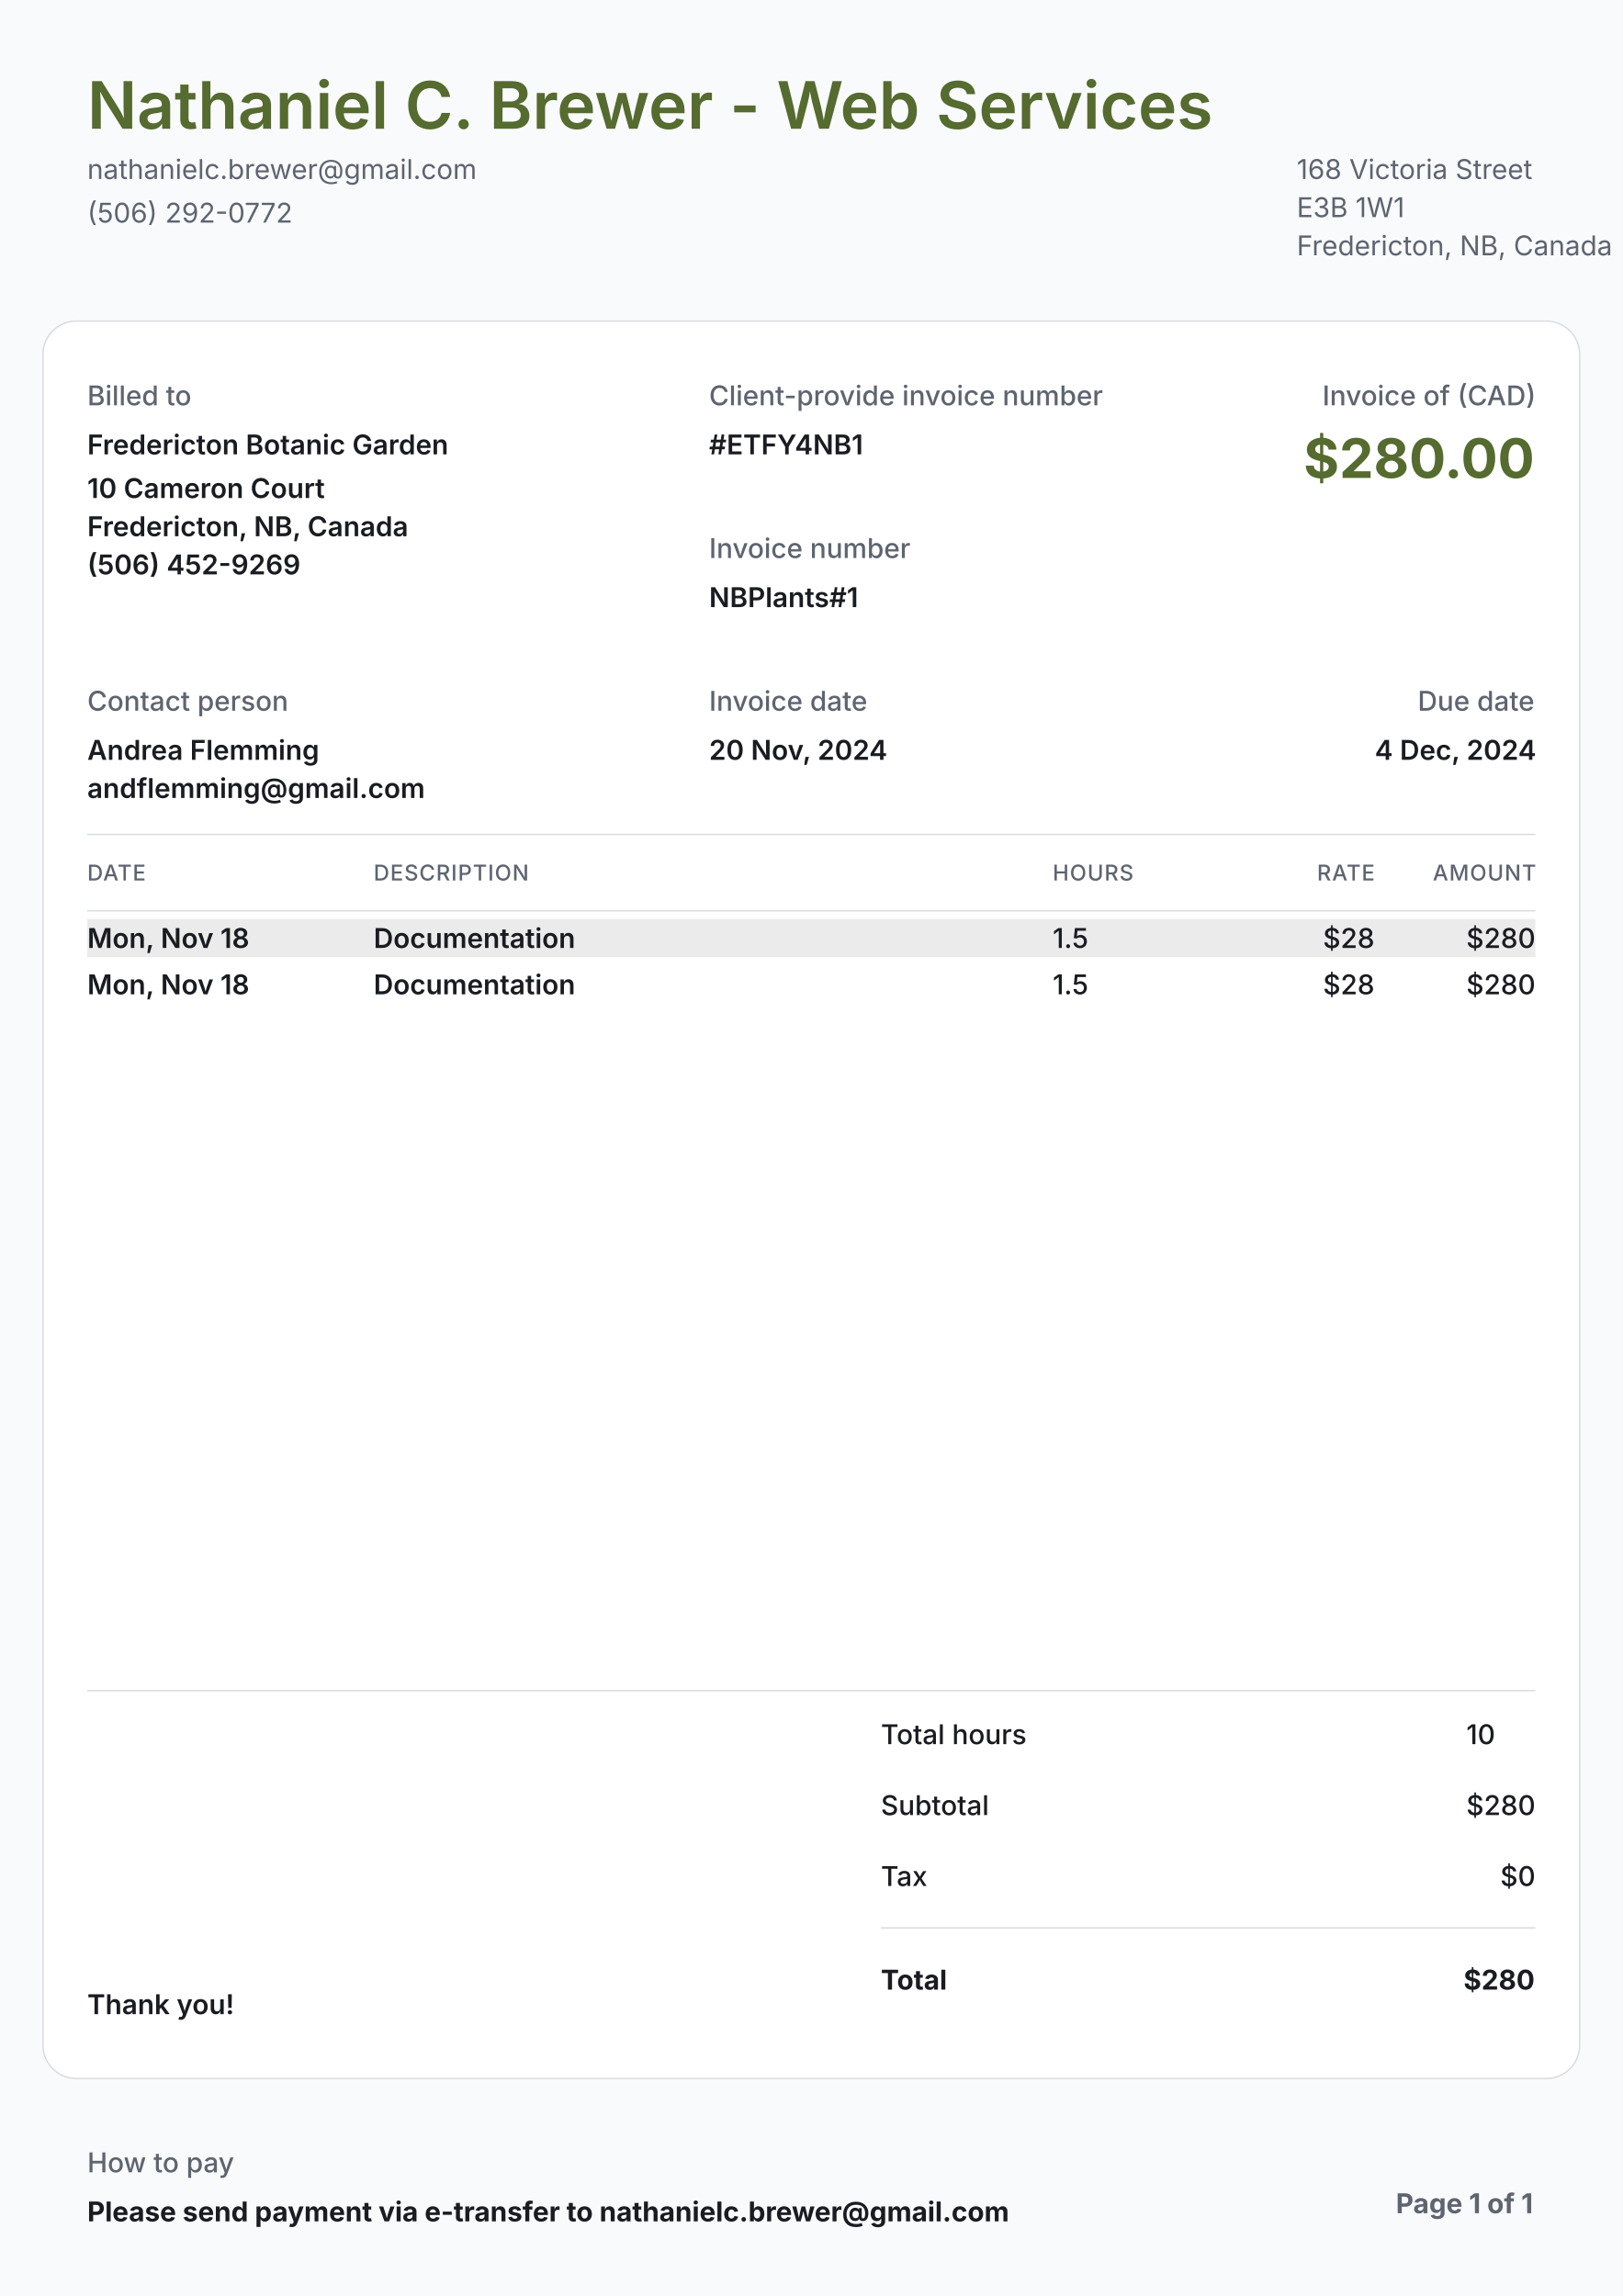
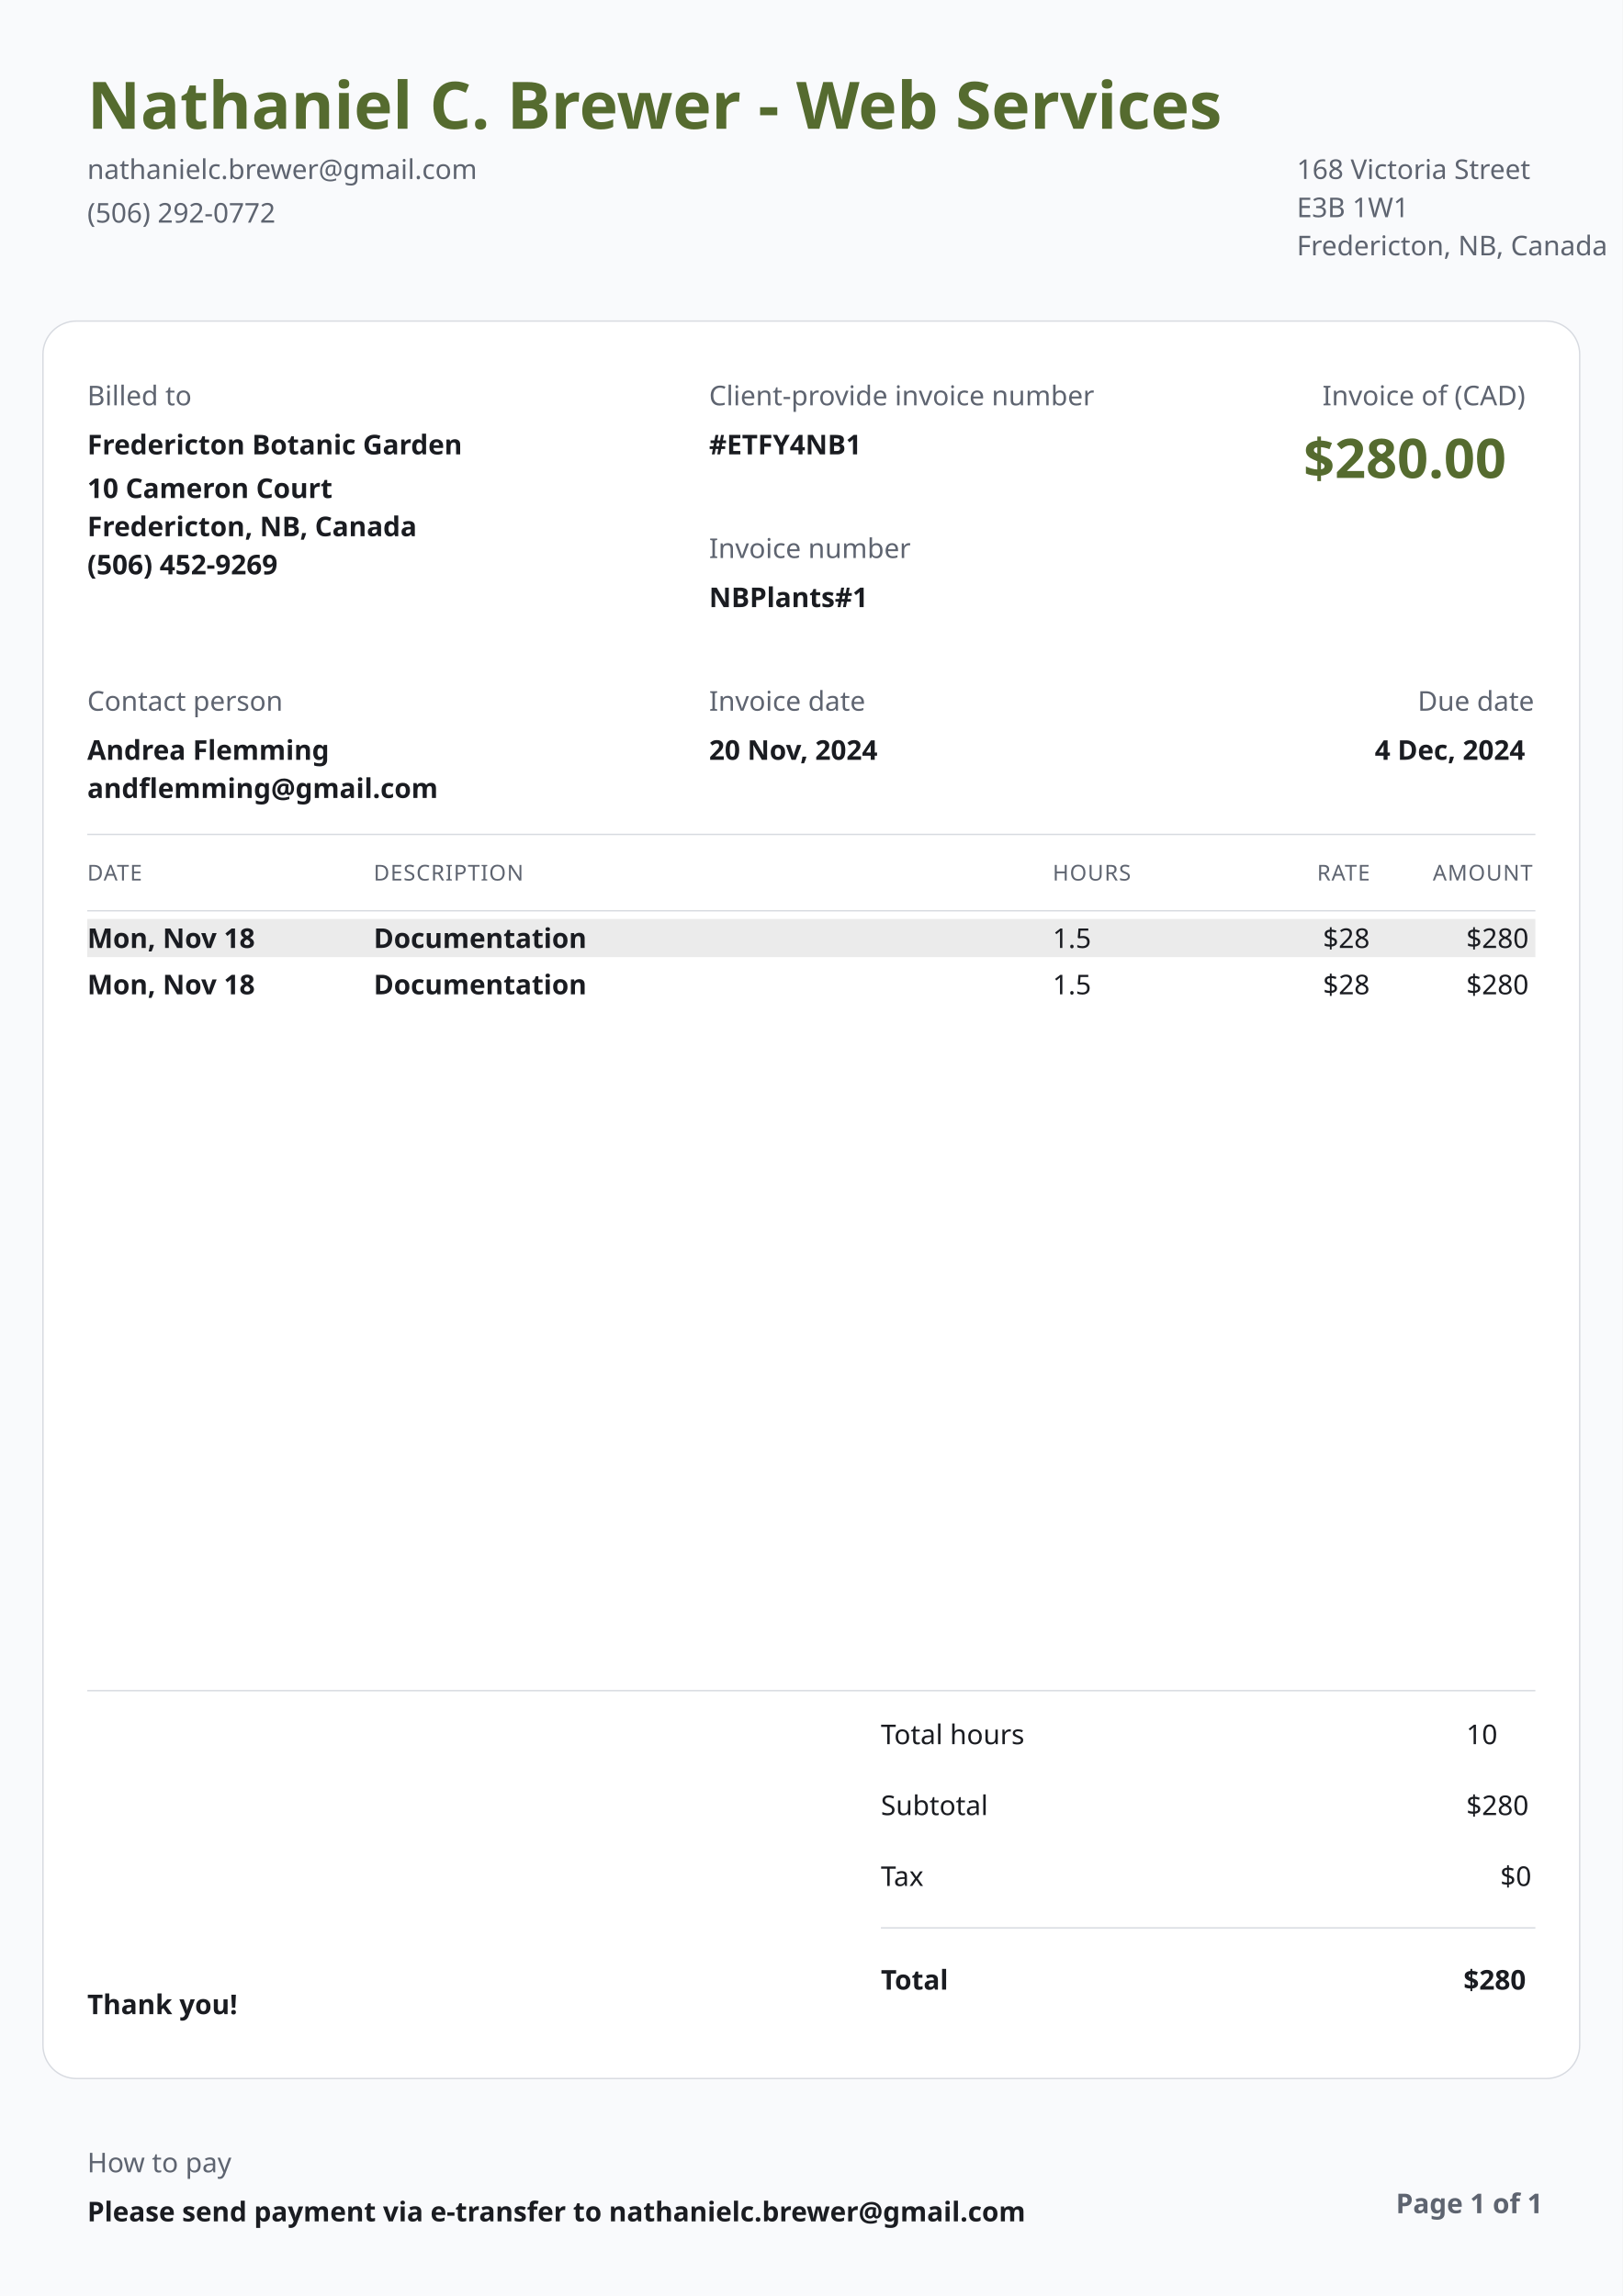
<svg xmlns="http://www.w3.org/2000/svg" width="595" height="842" viewBox="0 0 595 842" fill="none">
  <g id="pageWithTotals">
    <rect width="595" height="842" fill="#F9FAFC" />
-     <text id="pageValue" fill="#5E6470" xml:space="preserve" style="white-space: pre" font-family="Inter" font-size="10" font-weight="bold" letter-spacing="0em">
+     <text id="pageValue" fill="#5E6470" xml:space="preserve" style="white-space: pre" font-family="Ubuntu" font-size="10" font-weight="bold" letter-spacing="0em">
      <tspan x="511.848" y="811.636">Page 1 of 1</tspan>
    </text>
-     <text id="How to pay" fill="#5E6470" xml:space="preserve" style="white-space: pre" font-family="Inter" font-size="10" font-weight="500" letter-spacing="0em">
+     <text id="How to pay" fill="#5E6470" xml:space="preserve" style="white-space: pre" font-family="Ubuntu" font-size="10" font-weight="500" letter-spacing="0em">
      <tspan x="32" y="796.636">How to pay</tspan>
    </text>
    <g id="mainContent">
      <rect x="15.75" y="117.75" width="563.5" height="644.5" rx="12.25" fill="white" />
      <rect x="15.75" y="117.75" width="563.5" height="644.5" rx="12.25" stroke="#D7DAE0" stroke-width="0.5" />
-       <text id="Thank you!" fill="#1A1C21" xml:space="preserve" style="white-space: pre" font-family="Inter" font-size="10" font-weight="600" letter-spacing="0em">
+       <text id="Thank you!" fill="#1A1C21" xml:space="preserve" style="white-space: pre" font-family="Ubuntu" font-size="10" font-weight="600" letter-spacing="0em">
        <tspan x="32" y="738.636">Thank you!</tspan>
      </text>
      <g id="invoiceOfContainer">
-         <text id="Invoice of (CAD)" fill="#5E6470" xml:space="preserve" style="white-space: pre" font-family="Inter" font-size="10" font-weight="500" letter-spacing="0em">
+         <text id="Invoice of (CAD)" fill="#5E6470" xml:space="preserve" style="white-space: pre" font-family="Ubuntu" font-size="10" font-weight="500" letter-spacing="0em">
          <tspan x="484.895" y="148.636">Invoice of (CAD)</tspan>
        </text>
-         <text id="invoiceOfValue" fill="#556B2F" xml:space="preserve" style="white-space: pre" font-family="Inter" font-size="20" font-weight="bold" letter-spacing="0em">
+         <text id="invoiceOfValue" fill="#556B2F" xml:space="preserve" style="white-space: pre" font-family="Ubuntu" font-size="20" font-weight="bold" letter-spacing="0em">
          <tspan x="477.98" y="175.273">$280.00</tspan>
        </text>
      </g>
      <g id="clientInvoiceNumberContainer">
-         <text id="Client-provide invoice number" fill="#5E6470" xml:space="preserve" style="white-space: pre" font-family="Inter" font-size="10" font-weight="500" letter-spacing="0em">
+         <text id="Client-provide invoice number" fill="#5E6470" xml:space="preserve" style="white-space: pre" font-family="Ubuntu" font-size="10" font-weight="500" letter-spacing="0em">
          <tspan x="260" y="148.636">Client-provide invoice number</tspan>
        </text>
-         <text id="clientInvoiceNumberContainerValue" fill="#1A1C21" xml:space="preserve" style="white-space: pre" font-family="Inter" font-size="10" font-weight="600" letter-spacing="0em">
+         <text id="clientInvoiceNumberContainerValue" fill="#1A1C21" xml:space="preserve" style="white-space: pre" font-family="Ubuntu" font-size="10" font-weight="600" letter-spacing="0em">
          <tspan x="260" y="166.636">#ETFY4NB1</tspan>
        </text>
      </g>
      <g id="invoiceNumberContainer">
-         <text id="Invoice number" fill="#5E6470" xml:space="preserve" style="white-space: pre" font-family="Inter" font-size="10" font-weight="500" letter-spacing="0em">
+         <text id="Invoice number" fill="#5E6470" xml:space="preserve" style="white-space: pre" font-family="Ubuntu" font-size="10" font-weight="500" letter-spacing="0em">
          <tspan x="260" y="204.636">Invoice number</tspan>
        </text>
-         <text id="invoiceNumberValue" fill="#1A1C21" xml:space="preserve" style="white-space: pre" font-family="Inter" font-size="10" font-weight="600" letter-spacing="0em">
+         <text id="invoiceNumberValue" fill="#1A1C21" xml:space="preserve" style="white-space: pre" font-family="Ubuntu" font-size="10" font-weight="600" letter-spacing="0em">
          <tspan x="260" y="222.636">NBPlants#1</tspan>
        </text>
      </g>
      <g id="infoRow2">
        <g id="invoiceDateContainer">
-           <text id="Invoice date" fill="#5E6470" xml:space="preserve" style="white-space: pre" font-family="Inter" font-size="10" font-weight="500" letter-spacing="0em">
+           <text id="Invoice date" fill="#5E6470" xml:space="preserve" style="white-space: pre" font-family="Ubuntu" font-size="10" font-weight="500" letter-spacing="0em">
            <tspan x="260" y="260.636">Invoice date</tspan>
          </text>
-           <text id="invoiceDataValue" fill="#1A1C21" xml:space="preserve" style="white-space: pre" font-family="Inter" font-size="10" font-weight="600" letter-spacing="0em">
+           <text id="invoiceDataValue" fill="#1A1C21" xml:space="preserve" style="white-space: pre" font-family="Ubuntu" font-size="10" font-weight="600" letter-spacing="0em">
            <tspan x="260" y="278.636">20 Nov, 2024</tspan>
          </text>
        </g>
        <g id="contactPersonContainer">
-           <text id="Contact person" fill="#5E6470" xml:space="preserve" style="white-space: pre" font-family="Inter" font-size="10" font-weight="500" letter-spacing="0em">
+           <text id="Contact person" fill="#5E6470" xml:space="preserve" style="white-space: pre" font-family="Ubuntu" font-size="10" font-weight="500" letter-spacing="0em">
            <tspan x="32" y="260.636">Contact person</tspan>
          </text>
-           <text id="contactPersonValue" fill="#1A1C21" xml:space="preserve" style="white-space: pre" font-family="Inter" font-size="10" font-weight="600" letter-spacing="0em">
+           <text id="contactPersonValue" fill="#1A1C21" xml:space="preserve" style="white-space: pre" font-family="Ubuntu" font-size="10" font-weight="600" letter-spacing="0em">
            <tspan x="32" y="278.636">Andrea Flemming</tspan>
            <tspan x="32" y="292.636">andflemming@gmail.com</tspan>
          </text>
        </g>
        <g id="dueDateContainer">
-           <text id="Due date" fill="#5E6470" xml:space="preserve" style="white-space: pre" font-family="Inter" font-size="10" font-weight="500" letter-spacing="0em">
+           <text id="Due date" fill="#5E6470" xml:space="preserve" style="white-space: pre" font-family="Ubuntu" font-size="10" font-weight="500" letter-spacing="0em">
            <tspan x="519.836" y="260.636">Due date</tspan>
          </text>
-           <text id="dueDataValue" fill="#1A1C21" xml:space="preserve" style="white-space: pre" font-family="Inter" font-size="10" font-weight="600" letter-spacing="0em">
+           <text id="dueDataValue" fill="#1A1C21" xml:space="preserve" style="white-space: pre" font-family="Ubuntu" font-size="10" font-weight="600" letter-spacing="0em">
            <tspan x="504.113" y="278.636">4 Dec, 2024</tspan>
          </text>
        </g>
      </g>
      <g id="billedToContainer">
-         <text id="Billed to" fill="#5E6470" xml:space="preserve" style="white-space: pre" font-family="Inter" font-size="10" font-weight="500" letter-spacing="0em">
+         <text id="Billed to" fill="#5E6470" xml:space="preserve" style="white-space: pre" font-family="Ubuntu" font-size="10" font-weight="500" letter-spacing="0em">
          <tspan x="32" y="148.636">Billed to</tspan>
        </text>
-         <text id="billedToValue" fill="#1A1C21" xml:space="preserve" style="white-space: pre" font-family="Inter" font-size="10" font-weight="600" letter-spacing="0em">
+         <text id="billedToValue" fill="#1A1C21" xml:space="preserve" style="white-space: pre" font-family="Ubuntu" font-size="10" font-weight="600" letter-spacing="0em">
          <tspan x="32" y="166.636">Fredericton Botanic Garden</tspan>
          <tspan x="32" y="182.636">10 Cameron Court</tspan>
          <tspan x="32" y="196.636">Fredericton, NB, Canada</tspan>
          <tspan x="32" y="210.636">(506) 452-9269</tspan>
        </text>
      </g>
      <g id="Headers">
-         <text id="HOURS" fill="#5E6470" xml:space="preserve" style="white-space: pre" font-family="Inter" font-size="8" font-weight="500" letter-spacing="0.04em">
+         <text id="HOURS" fill="#5E6470" xml:space="preserve" style="white-space: pre" font-family="Ubuntu" font-size="8" font-weight="500" letter-spacing="0.04em">
          <tspan x="386" y="322.909">HOURS</tspan>
        </text>
-         <text id="Rate" fill="#5E6470" xml:space="preserve" style="white-space: pre" font-family="Inter" font-size="8" font-weight="500" letter-spacing="0.04em">
+         <text id="Rate" fill="#5E6470" xml:space="preserve" style="white-space: pre" font-family="Ubuntu" font-size="8" font-weight="500" letter-spacing="0.04em">
          <tspan x="482.938" y="322.909">RATE</tspan>
        </text>
-         <text id="Amount" fill="#5E6470" xml:space="preserve" style="white-space: pre" font-family="Inter" font-size="8" font-weight="500" letter-spacing="0.04em">
+         <text id="Amount" fill="#5E6470" xml:space="preserve" style="white-space: pre" font-family="Ubuntu" font-size="8" font-weight="500" letter-spacing="0.04em">
          <tspan x="525.384" y="322.909">AMOUNT</tspan>
        </text>
-         <text id="Date" fill="#5E6470" xml:space="preserve" style="white-space: pre" font-family="Inter" font-size="8" font-weight="500" letter-spacing="0.04em">
+         <text id="Date" fill="#5E6470" xml:space="preserve" style="white-space: pre" font-family="Ubuntu" font-size="8" font-weight="500" letter-spacing="0.04em">
          <tspan x="32" y="322.909">DATE</tspan>
        </text>
-         <text id="Description" fill="#5E6470" xml:space="preserve" style="white-space: pre" font-family="Inter" font-size="8" font-weight="500" letter-spacing="0.04em">
+         <text id="Description" fill="#5E6470" xml:space="preserve" style="white-space: pre" font-family="Ubuntu" font-size="8" font-weight="500" letter-spacing="0.04em">
          <tspan x="137" y="322.909">DESCRIPTION</tspan>
        </text>
        <path id="Vector 145" d="M32 334H563" stroke="#D7DAE0" stroke-width="0.5" />
        <path id="Vector 144" d="M32 306H563" stroke="#D7DAE0" stroke-width="0.5" />
      </g>
      <g id="Rows">
        <g id="rowContainer_light">
          <g id="row">
-             <text id="dateValue" fill="#1A1C21" xml:space="preserve" style="white-space: pre" font-family="Inter" font-size="10" font-weight="600" letter-spacing="0em">
+             <text id="dateValue" fill="#1A1C21" xml:space="preserve" style="white-space: pre" font-family="Ubuntu" font-size="10" font-weight="600" letter-spacing="0em">
              <tspan x="32" y="364.636">Mon, Nov 18</tspan>
            </text>
-             <text id="descriptionValue" fill="#1A1C21" xml:space="preserve" style="white-space: pre" font-family="Inter" font-size="10" font-weight="600" letter-spacing="0em">
+             <text id="descriptionValue" fill="#1A1C21" xml:space="preserve" style="white-space: pre" font-family="Ubuntu" font-size="10" font-weight="600" letter-spacing="0em">
              <tspan x="137" y="364.636">Documentation</tspan>
            </text>
-             <text id="hoursValue" fill="#1A1C21" xml:space="preserve" style="white-space: pre" font-family="Inter" font-size="10" font-weight="500" letter-spacing="0em">
+             <text id="hoursValue" fill="#1A1C21" xml:space="preserve" style="white-space: pre" font-family="Ubuntu" font-size="10" font-weight="500" letter-spacing="0em">
              <tspan x="386" y="364.636">1.5</tspan>
            </text>
-             <text id="rateValue" fill="#1A1C21" xml:space="preserve" style="white-space: pre" font-family="Inter" font-size="10" font-weight="500" letter-spacing="0em">
+             <text id="rateValue" fill="#1A1C21" xml:space="preserve" style="white-space: pre" font-family="Ubuntu" font-size="10" font-weight="500" letter-spacing="0em">
              <tspan x="485.113" y="364.636">$28</tspan>
            </text>
-             <text id="amountValue" fill="#1A1C21" xml:space="preserve" style="white-space: pre" font-family="Inter" font-size="10" font-weight="500" letter-spacing="0em">
+             <text id="amountValue" fill="#1A1C21" xml:space="preserve" style="white-space: pre" font-family="Ubuntu" font-size="10" font-weight="500" letter-spacing="0em">
              <tspan x="537.658" y="364.636">$280</tspan>
            </text>
          </g>
        </g>
        <g id="rowContainer__dark">
          <rect width="531" height="14" transform="translate(32 337)" fill="black" fill-opacity="0.08" />
          <g id="row_2">
-             <text id="dateValue_2" fill="#1A1C21" xml:space="preserve" style="white-space: pre" font-family="Inter" font-size="10" font-weight="600" letter-spacing="0em">
+             <text id="dateValue_2" fill="#1A1C21" xml:space="preserve" style="white-space: pre" font-family="Ubuntu" font-size="10" font-weight="600" letter-spacing="0em">
              <tspan x="32" y="347.636">Mon, Nov 18</tspan>
            </text>
-             <text id="descriptionValue_2" fill="#1A1C21" xml:space="preserve" style="white-space: pre" font-family="Inter" font-size="10" font-weight="600" letter-spacing="0em">
+             <text id="descriptionValue_2" fill="#1A1C21" xml:space="preserve" style="white-space: pre" font-family="Ubuntu" font-size="10" font-weight="600" letter-spacing="0em">
              <tspan x="137" y="347.636">Documentation</tspan>
            </text>
-             <text id="hoursValue_2" fill="#1A1C21" xml:space="preserve" style="white-space: pre" font-family="Inter" font-size="10" font-weight="500" letter-spacing="0em">
+             <text id="hoursValue_2" fill="#1A1C21" xml:space="preserve" style="white-space: pre" font-family="Ubuntu" font-size="10" font-weight="500" letter-spacing="0em">
              <tspan x="386" y="347.636">1.5</tspan>
            </text>
-             <text id="rateValue_2" fill="#1A1C21" xml:space="preserve" style="white-space: pre" font-family="Inter" font-size="10" font-weight="500" letter-spacing="0em">
+             <text id="rateValue_2" fill="#1A1C21" xml:space="preserve" style="white-space: pre" font-family="Ubuntu" font-size="10" font-weight="500" letter-spacing="0em">
              <tspan x="485.113" y="347.636">$28</tspan>
            </text>
-             <text id="amountValue_2" fill="#1A1C21" xml:space="preserve" style="white-space: pre" font-family="Inter" font-size="10" font-weight="500" letter-spacing="0em">
+             <text id="amountValue_2" fill="#1A1C21" xml:space="preserve" style="white-space: pre" font-family="Ubuntu" font-size="10" font-weight="500" letter-spacing="0em">
              <tspan x="537.658" y="347.636">$280</tspan>
            </text>
          </g>
        </g>
      </g>
      <g id="pageWithTotals_2" transform="translate(0 14)">
        <path id="Vector 147" d="M323 693L563 693" stroke="#D7DAE0" stroke-width="0.5" />
-         <text id="totalHoursValue" fill="#1A1C21" xml:space="preserve" style="white-space: pre" font-family="Inter" font-size="10" font-weight="500" letter-spacing="0em">
+         <text id="totalHoursValue" fill="#1A1C21" xml:space="preserve" style="white-space: pre" font-family="Ubuntu" font-size="10" font-weight="500" letter-spacing="0em">
          <tspan x="537.658" y="625.636">10</tspan>
        </text>
-         <text id="subtotalValue" fill="#1A1C21" xml:space="preserve" style="white-space: pre" font-family="Inter" font-size="10" font-weight="500" letter-spacing="0em">
+         <text id="subtotalValue" fill="#1A1C21" xml:space="preserve" style="white-space: pre" font-family="Ubuntu" font-size="10" font-weight="500" letter-spacing="0em">
          <tspan x="537.658" y="651.636">$280</tspan>
        </text>
-         <text id="totalValue" fill="#1A1C21" xml:space="preserve" style="white-space: pre" font-family="Inter" font-size="10" font-weight="bold" letter-spacing="0em">
+         <text id="totalValue" fill="#1A1C21" xml:space="preserve" style="white-space: pre" font-family="Ubuntu" font-size="10" font-weight="bold" letter-spacing="0em">
          <tspan x="536.652" y="715.636">$280</tspan>
        </text>
-         <text id="taxValue" fill="#1A1C21" xml:space="preserve" style="white-space: pre" font-family="Inter" font-size="10" font-weight="500" letter-spacing="0em">
+         <text id="taxValue" fill="#1A1C21" xml:space="preserve" style="white-space: pre" font-family="Ubuntu" font-size="10" font-weight="500" letter-spacing="0em">
          <tspan x="550.109" y="677.636">$0</tspan>
        </text>
-         <text id="Total hours" fill="#1A1C21" xml:space="preserve" style="white-space: pre" font-family="Inter" font-size="10" font-weight="500" letter-spacing="0em">
+         <text id="Total hours" fill="#1A1C21" xml:space="preserve" style="white-space: pre" font-family="Ubuntu" font-size="10" font-weight="500" letter-spacing="0em">
          <tspan x="323" y="625.636">Total hours</tspan>
        </text>
-         <text id="Subtotal" fill="#1A1C21" xml:space="preserve" style="white-space: pre" font-family="Inter" font-size="10" font-weight="500" letter-spacing="0em">
+         <text id="Subtotal" fill="#1A1C21" xml:space="preserve" style="white-space: pre" font-family="Ubuntu" font-size="10" font-weight="500" letter-spacing="0em">
          <tspan x="323" y="651.636">Subtotal</tspan>
        </text>
-         <text id="Total" fill="#1A1C21" xml:space="preserve" style="white-space: pre" font-family="Inter" font-size="10" font-weight="bold" letter-spacing="0em">
+         <text id="Total" fill="#1A1C21" xml:space="preserve" style="white-space: pre" font-family="Ubuntu" font-size="10" font-weight="bold" letter-spacing="0em">
          <tspan x="323" y="715.636">Total</tspan>
        </text>
-         <text id="Tax" fill="#1A1C21" xml:space="preserve" style="white-space: pre" font-family="Inter" font-size="10" font-weight="500" letter-spacing="0em">
+         <text id="Tax" fill="#1A1C21" xml:space="preserve" style="white-space: pre" font-family="Ubuntu" font-size="10" font-weight="500" letter-spacing="0em">
          <tspan x="323" y="677.636">Tax</tspan>
        </text>
        <path id="Vector 146" d="M32 606H563" stroke="#D7DAE0" stroke-width="0.5" />
      </g>
    </g>
    <g id="myAddressContainer">
-       <text id="myAddressValue" fill="#5E6470" xml:space="preserve" style="white-space: pre" font-family="Inter" font-size="10" letter-spacing="0em">
+       <text id="myAddressValue" fill="#5E6470" xml:space="preserve" style="white-space: pre" font-family="Ubuntu" font-size="10" letter-spacing="0em">
        <tspan x="475.5" y="65.636">168 Victoria Street</tspan>
        <tspan x="475.5" y="79.636">E3B 1W1</tspan>
        <tspan x="475.5" y="93.636">Fredericton, NB, Canada</tspan>
      </text>
    </g>
-     <text id="howToPayValue" fill="#1A1C21" xml:space="preserve" style="white-space: pre" font-family="Inter" font-size="10" font-weight="bold" letter-spacing="0em">
+     <text id="howToPayValue" fill="#1A1C21" xml:space="preserve" style="white-space: pre" font-family="Ubuntu" font-size="10" font-weight="bold" letter-spacing="0em">
      <tspan x="32" y="814.636">Please send payment via e-transfer to nathanielc.brewer@gmail.com</tspan>
    </text>
    <g id="myNameAndContactInfoContaner">
-       <text id="myNameValue" fill="#556B2F" xml:space="preserve" style="white-space: pre" font-family="Inter" font-size="24" font-weight="600" letter-spacing="0em">
+       <text id="myNameValue" fill="#556B2F" xml:space="preserve" style="white-space: pre" font-family="Ubuntu" font-size="24" font-weight="600" letter-spacing="0em">
        <tspan x="32" y="47.227">Nathaniel C. Brewer - Web Services</tspan>
      </text>
-       <text id="myEmailValue" fill="#5E6470" xml:space="preserve" style="white-space: pre" font-family="Inter" font-size="10" letter-spacing="0em">
+       <text id="myEmailValue" fill="#5E6470" xml:space="preserve" style="white-space: pre" font-family="Ubuntu" font-size="10" letter-spacing="0em">
        <tspan x="32" y="65.636">nathanielc.brewer@gmail.com</tspan>
      </text>
-       <text id="myPhoneNumberValue" fill="#5E6470" xml:space="preserve" style="white-space: pre" font-family="Inter" font-size="10" letter-spacing="0em">
+       <text id="myPhoneNumberValue" fill="#5E6470" xml:space="preserve" style="white-space: pre" font-family="Ubuntu" font-size="10" letter-spacing="0em">
        <tspan x="32" y="81.636">(506) 292-0772</tspan>
      </text>
    </g>
  </g>
</svg>
